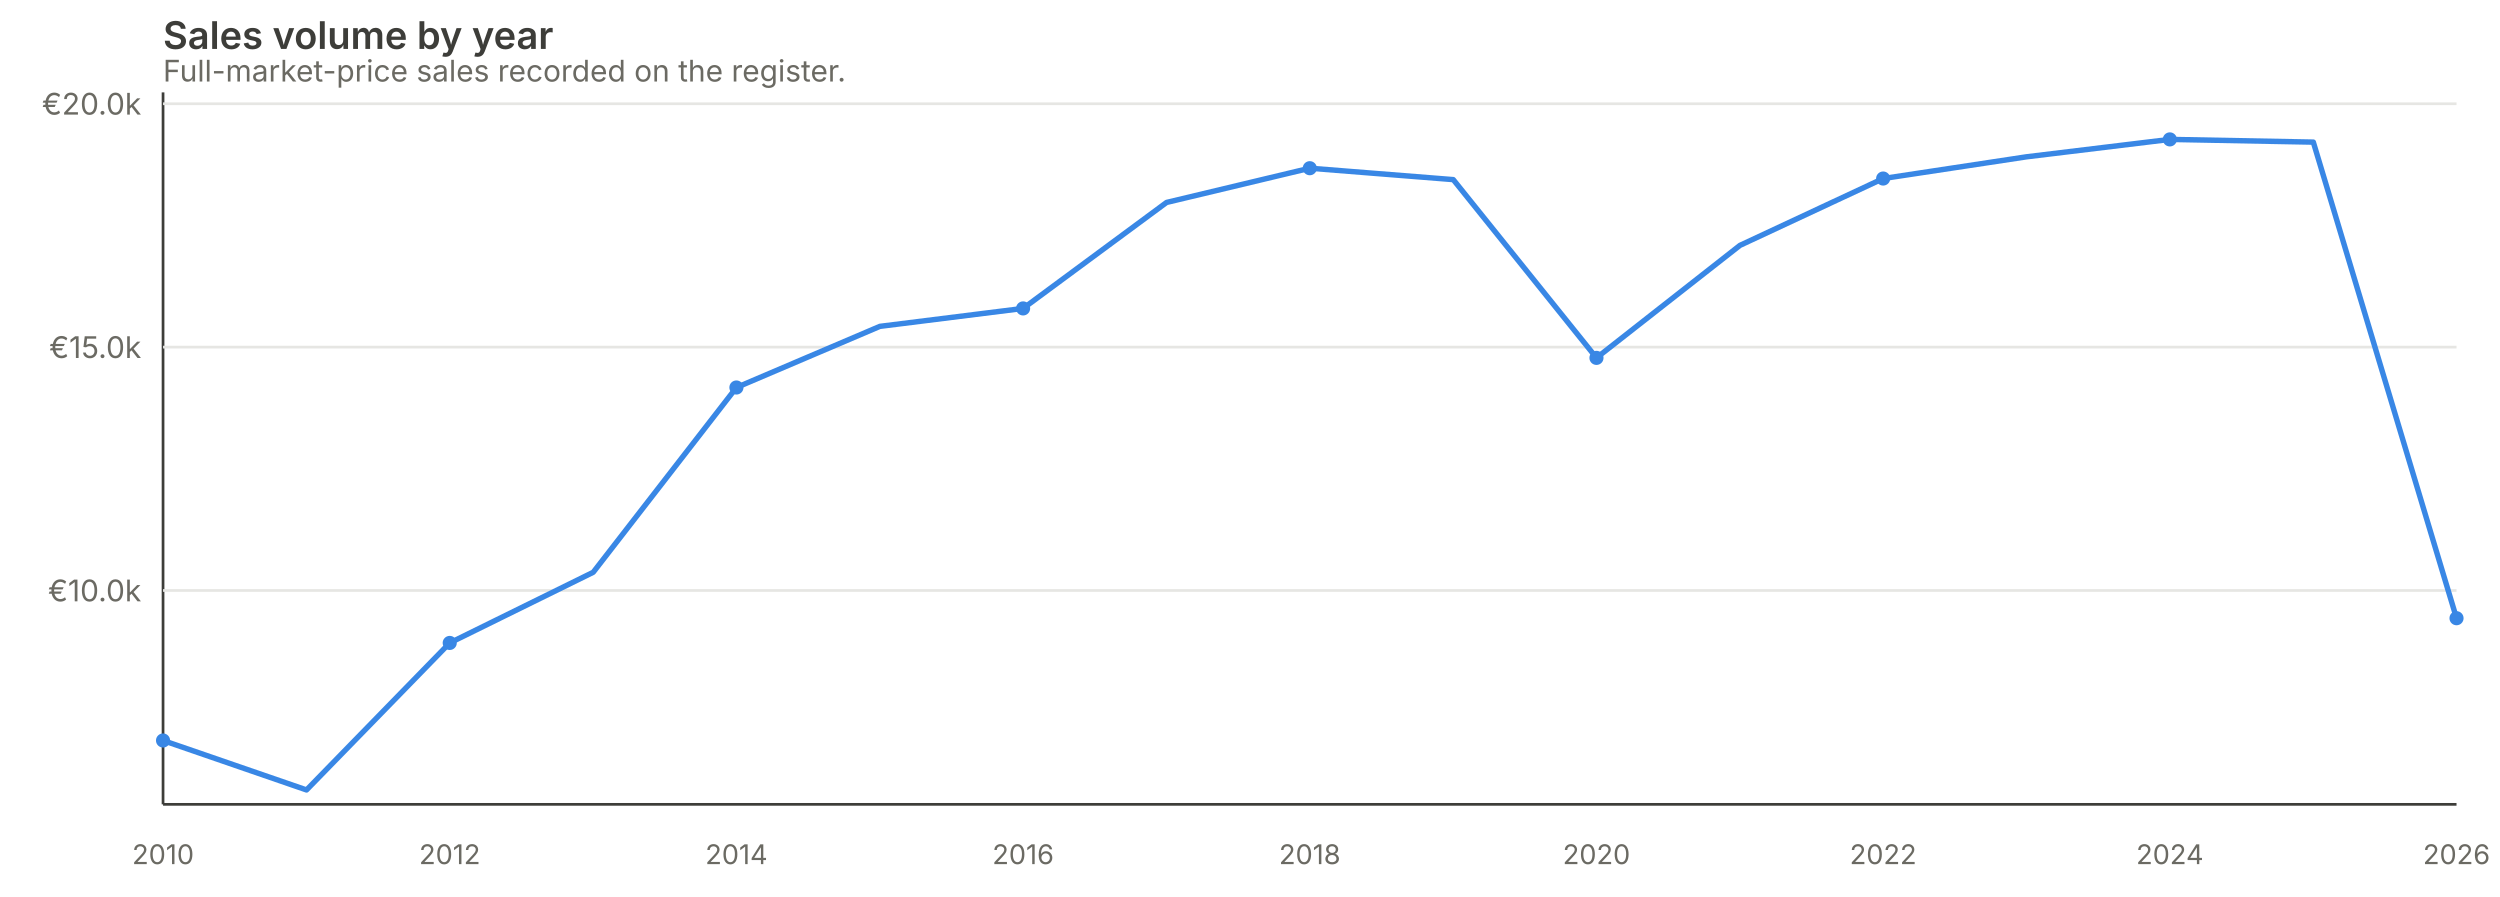
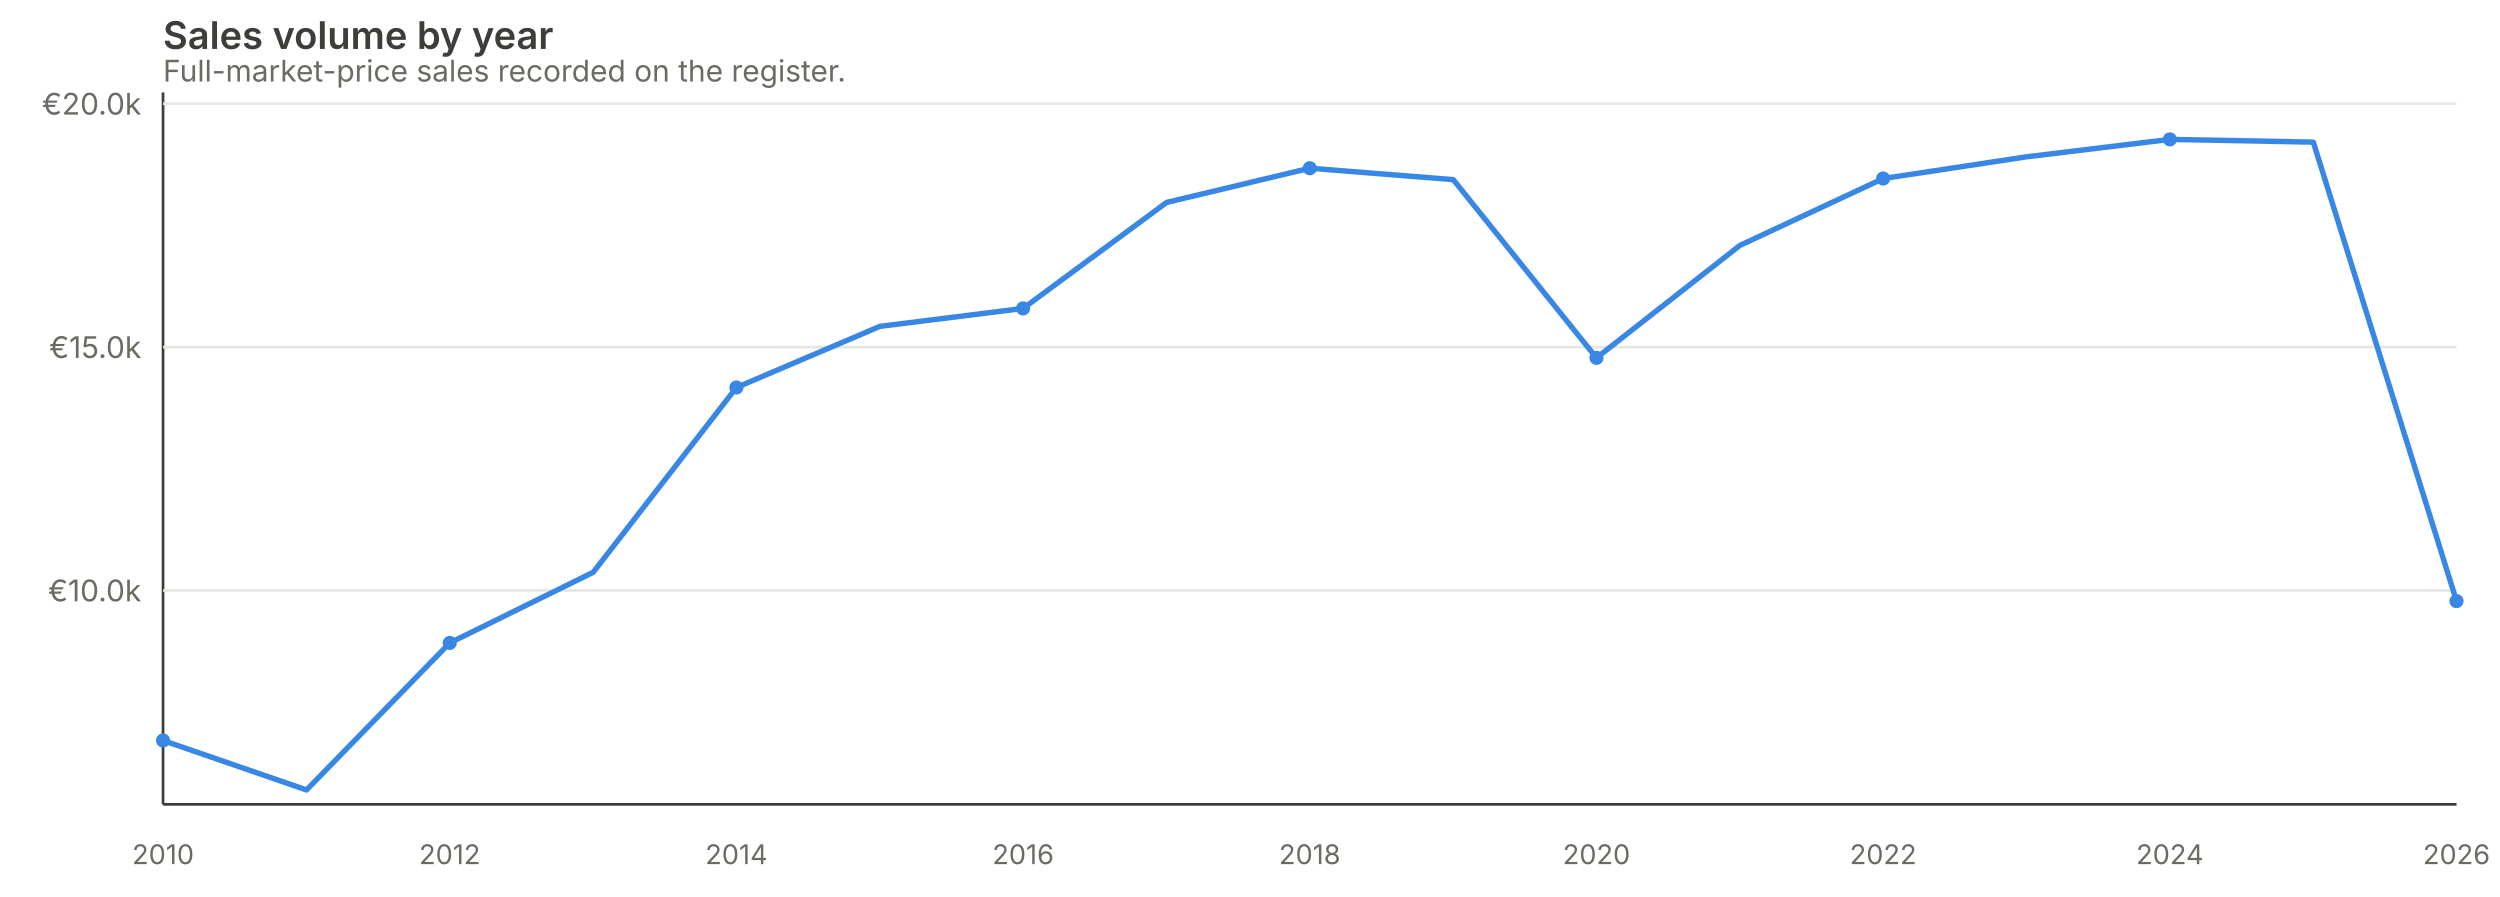
<svg xmlns="http://www.w3.org/2000/svg" width="920" height="330" font-family="system-ui, -apple-system, 'Segoe UI', sans-serif">
  <text x="60" y="18" font-size="14" font-weight="600" fill="#3d3d39">Sales volume by year</text>
  <text x="60" y="30" font-size="11" fill="#6b6a63">Full-market-price sales recorded on the register.</text>
  <line x1="60" y1="34" x2="60" y2="296" stroke="#3d3d39" stroke-width="1" />
  <line x1="60" y1="296" x2="904" y2="296" stroke="#3d3d39" stroke-width="1" />
  <line x1="60" y1="217.296" x2="904" y2="217.296" stroke="#e6e6e3" />
  <text x="52" y="221.296" text-anchor="end" fill="#6b6a63" font-size="11">€10.0k</text>
  <line x1="60" y1="127.739" x2="904" y2="127.739" stroke="#e6e6e3" />
  <text x="52" y="131.739" text-anchor="end" fill="#6b6a63" font-size="11">€15.0k</text>
  <line x1="60" y1="38.182" x2="904" y2="38.182" stroke="#e6e6e3" />
  <text x="52" y="42.182" text-anchor="end" fill="#6b6a63" font-size="11">€20.0k</text>
-   <polyline points="60.0,272.5 112.8,290.7 165.5,236.6 218.3,210.6 271.0,142.6 323.8,120.1 376.5,113.5 429.3,74.5 482.0,61.9 534.8,66.1 587.5,131.7 640.3,90.3 693.0,65.7 745.8,57.7 798.5,51.3 851.3,52.3 904.0,227.5" fill="none" stroke="#3987e5" stroke-width="2" stroke-linejoin="round" stroke-linecap="round" />
+   <polyline points="60.0,272.5 112.8,290.7 165.5,236.6 218.3,210.6 271.0,142.6 323.8,120.1 376.5,113.5 429.3,74.5 482.0,61.9 534.8,66.1 587.5,131.7 640.3,90.3 693.0,65.7 745.8,57.7 798.5,51.3 851.3,52.3 904.0,221.2" fill="none" stroke="#3987e5" stroke-width="2" stroke-linejoin="round" stroke-linecap="round" />
  <circle cx="60.0" cy="272.5" r="2.6" fill="#3987e5" />
  <circle cx="165.5" cy="236.6" r="2.6" fill="#3987e5" />
  <circle cx="271.0" cy="142.6" r="2.6" fill="#3987e5" />
  <circle cx="376.5" cy="113.5" r="2.6" fill="#3987e5" />
  <circle cx="482.0" cy="61.9" r="2.6" fill="#3987e5" />
  <circle cx="587.5" cy="131.7" r="2.6" fill="#3987e5" />
  <circle cx="693.0" cy="65.7" r="2.6" fill="#3987e5" />
  <circle cx="798.5" cy="51.3" r="2.6" fill="#3987e5" />
-   <circle cx="904.0" cy="227.5" r="2.6" fill="#3987e5" />
+   <circle cx="904.0" cy="221.2" r="2.6" fill="#3987e5" />
  <text x="60" y="318" text-anchor="middle" fill="#6b6a63" font-size="10">2010</text>
  <text x="165.5" y="318" text-anchor="middle" fill="#6b6a63" font-size="10">2012</text>
  <text x="271" y="318" text-anchor="middle" fill="#6b6a63" font-size="10">2014</text>
  <text x="376.5" y="318" text-anchor="middle" fill="#6b6a63" font-size="10">2016</text>
  <text x="482" y="318" text-anchor="middle" fill="#6b6a63" font-size="10">2018</text>
  <text x="587.5" y="318" text-anchor="middle" fill="#6b6a63" font-size="10">2020</text>
  <text x="693" y="318" text-anchor="middle" fill="#6b6a63" font-size="10">2022</text>
  <text x="798.5" y="318" text-anchor="middle" fill="#6b6a63" font-size="10">2024</text>
  <text x="904" y="318" text-anchor="middle" fill="#6b6a63" font-size="10">2026</text>
</svg>
